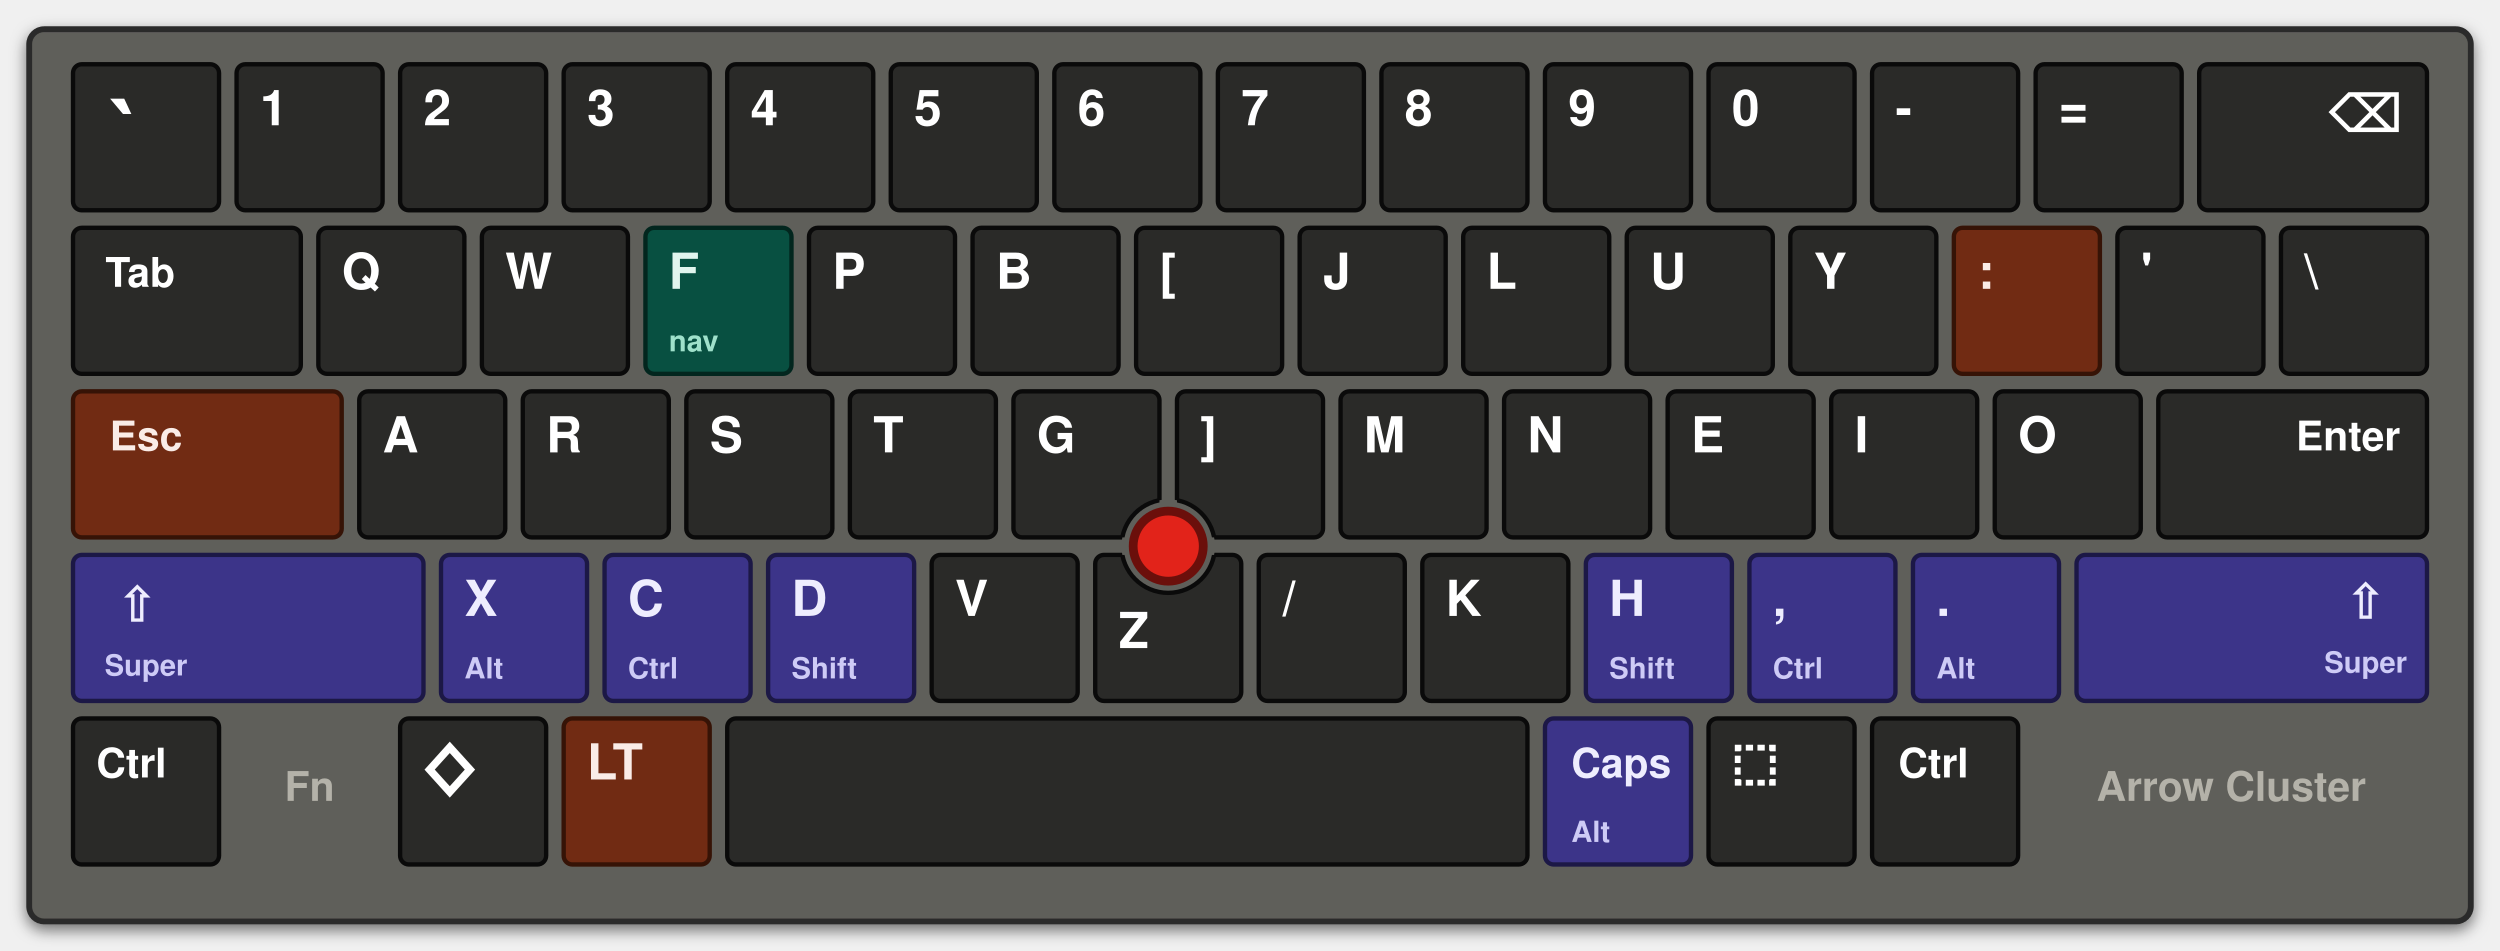
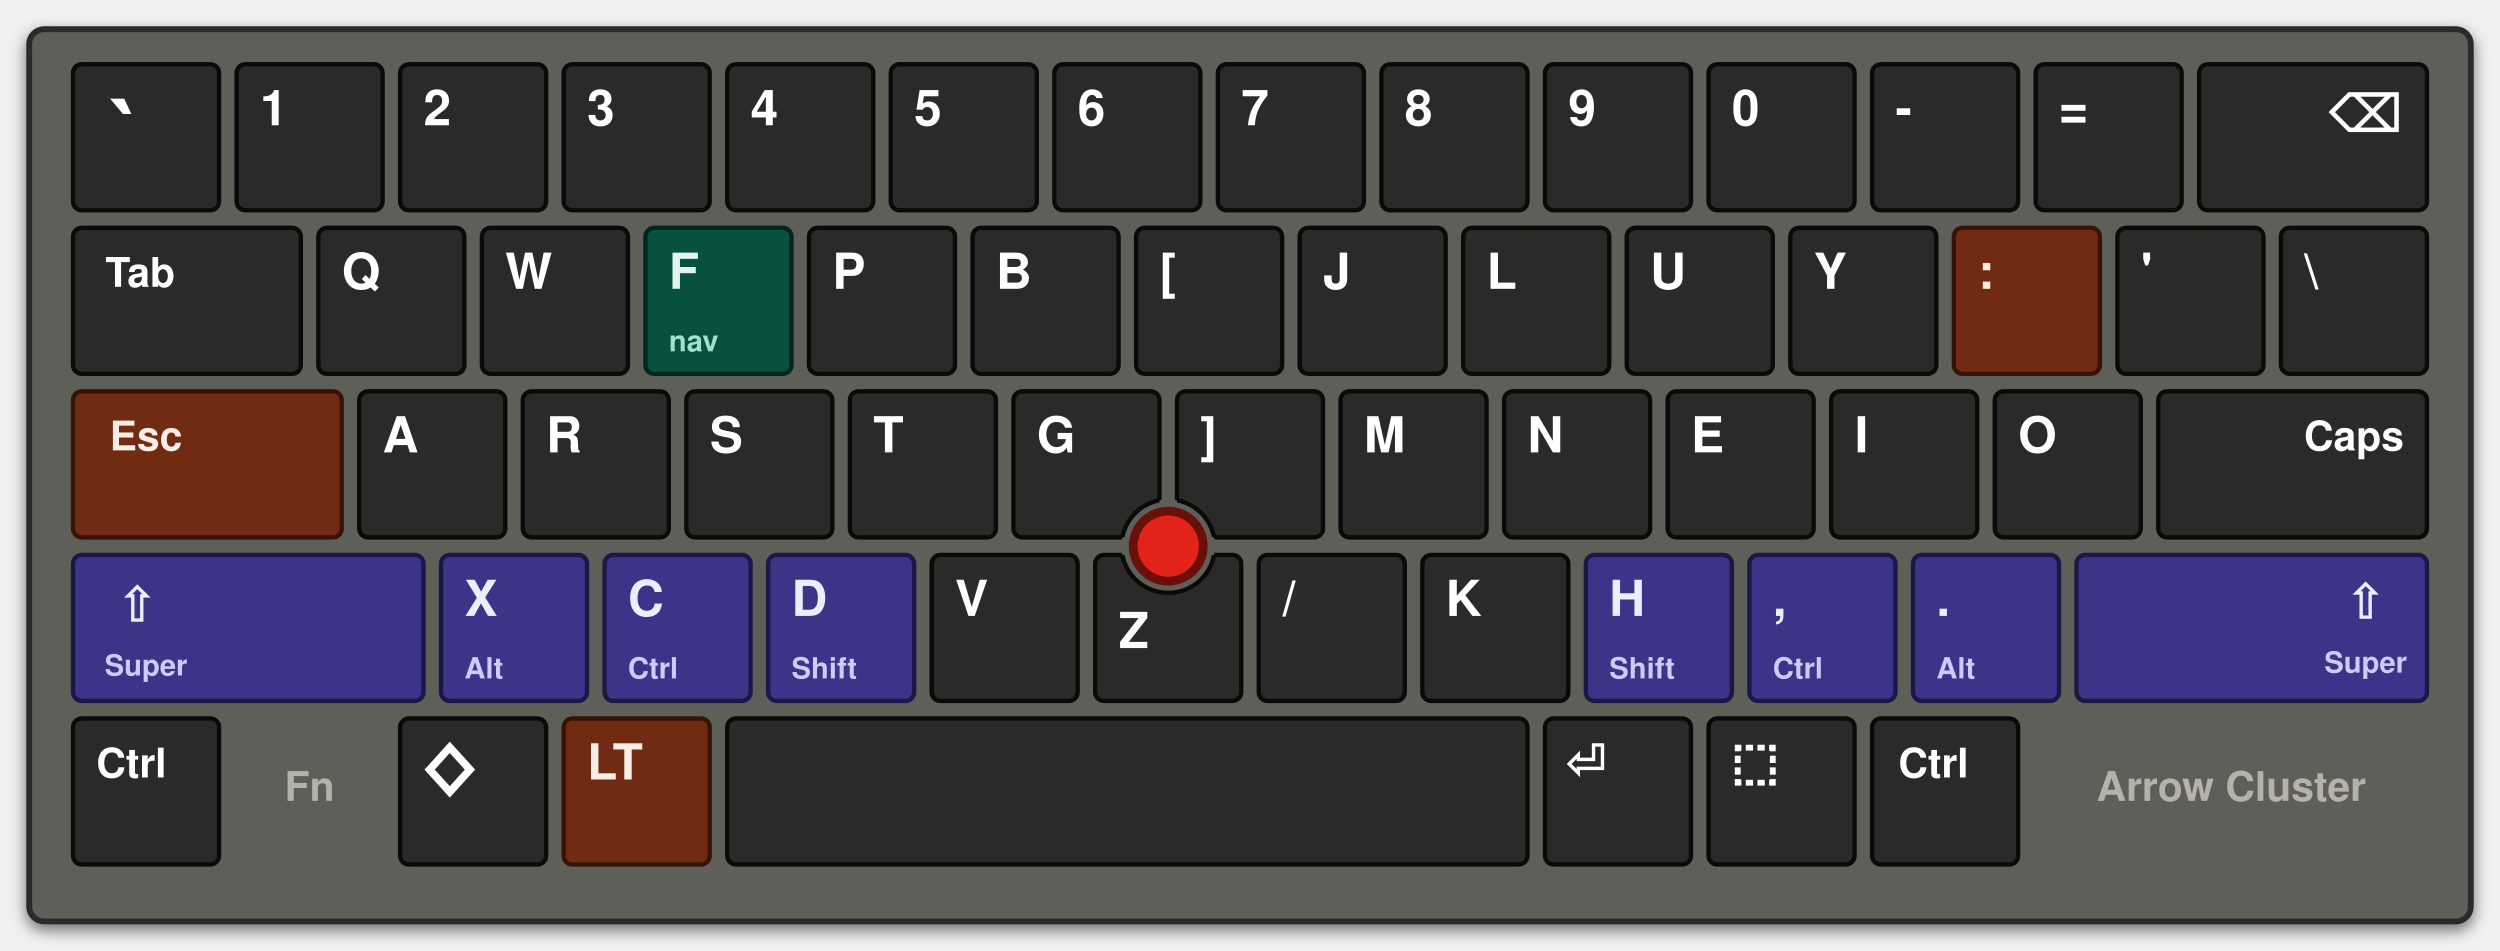
<svg xmlns="http://www.w3.org/2000/svg" width="856" height="325.5" viewBox="0 3 856 325.5">
  <style>text{font-family:-apple-system,"Segoe UI",Helvetica,Arial,"DejaVu Sans",sans-serif;text-anchor:middle;dominant-baseline:central;font-weight:600}
.kb{fill:#5F5E5A;stroke:#2C2C2A;stroke-width:2}.tp{fill:#E2231A;stroke:#6B0F0B;stroke-width:3}
rect{stroke-width:1.5}.t{font-size:17px}.tl{font-size:14px}.s{font-size:10px}.ft{font-size:11px}
.n rect,.blank rect{fill:#2A2A28;stroke:#0A0A0A}.cut{fill:none;stroke:#0A0A0A;stroke-width:1.5}.n .t,.n .tl,.n .ft{fill:#FFFFFF}.n .s{fill:#D3D1C7}
.dim rect{fill:none;stroke:none}.dim text{fill:#B4B2A9}.ac{font-size:14px;fill:#B4B2A9}
.mod rect{fill:#3C3489;stroke:#1C1846}.mod .t,.mod .tl,.mod .ft{fill:#EEEDFE}.mod .s{fill:#CECBF6}
.nav rect{fill:#085041;stroke:#02261E}.nav .t,.nav .tl,.nav .ft{fill:#E1F5EE}.nav .s{fill:#9FE1CB}
.ch rect{fill:#712B13;stroke:#361306}.ch .t,.ch .tl,.ch .ft{fill:#FAECE7}.ch .s{fill:#F5C4B3}
.sw rect{fill:#712B13;stroke:#361306}.sw .t,.sw .tl,.sw .ft{fill:#FAECE7}.sw .s{fill:#F5C4B3}
.held rect{fill:#5DCAA5;stroke:#1D7A5C}.held text{fill:#04342C}.l{text-anchor:start}.bt{font-size:30px;stroke:#FFFFFF;stroke-width:0.75}.ps{fill:none;stroke:#FFFFFF;stroke-width:2;stroke-dasharray:2.5 1.5;stroke-dashoffset:1.25}.sup{font-size:24px;stroke:#FFFFFF;stroke-width:1.8}.bs{font-size:18px}</style>
  <defs>
    <filter id="shadow" x="-2%" y="-5%" width="104%" height="112%">
      <feDropShadow dx="0" dy="2" stdDeviation="2.5" flood-color="#000000" flood-opacity="0.55" />
    </filter>
    <mask id="tpcut">
      <rect width="856.0" height="324" fill="white" />
      <circle cx="400" cy="190" r="16" fill="black" />
    </mask>
    <clipPath id="tpkeys">
      <rect x="347" y="137" width="50" height="50" rx="3" />
      <rect x="403" y="137" width="50" height="50" rx="3" />
      <rect x="375" y="193" width="50" height="50" rx="3" />
    </clipPath>
  </defs>
  <rect class="kb" x="10" y="13" width="836" height="305.5" rx="5.1" filter="url(#shadow)" />
  <g class="n">
    <rect x="25" y="25" width="50" height="50" rx="3" />
    <text class="t l bt" x="38" y="53">`</text>
  </g>
  <g class="n">
    <rect x="81" y="25" width="50" height="50" rx="3" />
    <text class="t l" x="89" y="42">1</text>
  </g>
  <g class="n">
    <rect x="137" y="25" width="50" height="50" rx="3" />
    <text class="t l" x="145" y="42">2</text>
  </g>
  <g class="n">
    <rect x="193" y="25" width="50" height="50" rx="3" />
    <text class="t l" x="201" y="42">3</text>
  </g>
  <g class="n">
    <rect x="249" y="25" width="50" height="50" rx="3" />
    <text class="t l" x="257" y="42">4</text>
  </g>
  <g class="n">
    <rect x="305" y="25" width="50" height="50" rx="3" />
    <text class="t l" x="313" y="42">5</text>
  </g>
  <g class="n">
    <rect x="361" y="25" width="50" height="50" rx="3" />
    <text class="t l" x="369" y="42">6</text>
  </g>
  <g class="n">
    <rect x="417" y="25" width="50" height="50" rx="3" />
    <text class="t l" x="425" y="42">7</text>
  </g>
  <g class="n">
    <rect x="473" y="25" width="50" height="50" rx="3" />
    <text class="t l" x="481" y="42">8</text>
  </g>
  <g class="n">
    <rect x="529" y="25" width="50" height="50" rx="3" />
    <text class="t l" x="537" y="42">9</text>
  </g>
  <g class="n">
    <rect x="585" y="25" width="50" height="50" rx="3" />
    <text class="t l" x="593" y="42">0</text>
  </g>
  <g class="n">
    <rect x="641" y="25" width="50" height="50" rx="3" />
    <text class="t l" x="649" y="42">-</text>
  </g>
  <g class="n">
    <rect x="697" y="25" width="50" height="50" rx="3" />
    <text class="t l" x="705" y="42">=</text>
  </g>
  <g class="n">
    <rect x="753" y="25" width="78" height="50" rx="3" />
    <text class="t bs" x="810" y="42">⌫</text>
  </g>
  <g class="n">
    <rect x="25" y="81" width="78" height="50" rx="3" />
    <text class="tl" x="48" y="98">Tab</text>
  </g>
  <g class="n">
    <rect x="109" y="81" width="50" height="50" rx="3" />
    <text class="t l" x="117" y="98">Q</text>
  </g>
  <g class="n">
    <rect x="165" y="81" width="50" height="50" rx="3" />
    <text class="t l" x="173" y="98">W</text>
  </g>
  <g class="nav">
    <rect x="221" y="81" width="50" height="50" rx="3" />
    <text class="t l" x="229" y="98">F</text>
    <text class="s l" x="229" y="121">nav</text>
  </g>
  <g class="n">
    <rect x="277" y="81" width="50" height="50" rx="3" />
    <text class="t l" x="285" y="98">P</text>
  </g>
  <g class="n">
    <rect x="333" y="81" width="50" height="50" rx="3" />
    <text class="t l" x="341" y="98">B</text>
  </g>
  <g class="n">
    <rect x="389" y="81" width="50" height="50" rx="3" />
    <text class="t l" x="397" y="98">[</text>
  </g>
  <g class="n">
    <rect x="445" y="81" width="50" height="50" rx="3" />
    <text class="t l" x="453" y="98">J</text>
  </g>
  <g class="n">
    <rect x="501" y="81" width="50" height="50" rx="3" />
    <text class="t l" x="509" y="98">L</text>
  </g>
  <g class="n">
    <rect x="557" y="81" width="50" height="50" rx="3" />
    <text class="t l" x="565" y="98">U</text>
  </g>
  <g class="n">
    <rect x="613" y="81" width="50" height="50" rx="3" />
    <text class="t l" x="621" y="98">Y</text>
  </g>
  <g class="ch">
    <rect x="669" y="81" width="50" height="50" rx="3" />
    <text class="t l" x="677" y="98">:</text>
  </g>
  <g class="n">
    <rect x="725" y="81" width="50" height="50" rx="3" />
    <text class="t l" x="733" y="98">'</text>
  </g>
  <g class="n">
    <rect x="781" y="81" width="50" height="50" rx="3" />
    <text class="t l" x="789" y="98">\</text>
  </g>
  <g class="ch">
    <rect x="25" y="137" width="92" height="50" rx="3" />
    <text class="tl" x="50" y="154">Esc</text>
  </g>
  <g class="n">
    <rect x="123" y="137" width="50" height="50" rx="3" />
    <text class="t l" x="131" y="154">A</text>
  </g>
  <g class="n">
    <rect x="179" y="137" width="50" height="50" rx="3" />
    <text class="t l" x="187" y="154">R</text>
  </g>
  <g class="n">
    <rect x="235" y="137" width="50" height="50" rx="3" />
    <text class="t l" x="243" y="154">S</text>
  </g>
  <g class="n">
    <rect x="291" y="137" width="50" height="50" rx="3" />
    <text class="t l" x="299" y="154">T</text>
  </g>
  <g class="n" mask="url(#tpcut)">
    <rect x="347" y="137" width="50" height="50" rx="3" />
    <text class="t l" x="355" y="154">G</text>
  </g>
  <g class="n" mask="url(#tpcut)">
    <rect x="403" y="137" width="50" height="50" rx="3" />
    <text class="t l" x="411" y="154">]</text>
  </g>
  <g class="n">
    <rect x="459" y="137" width="50" height="50" rx="3" />
    <text class="t l" x="467" y="154">M</text>
  </g>
  <g class="n">
    <rect x="515" y="137" width="50" height="50" rx="3" />
    <text class="t l" x="523" y="154">N</text>
  </g>
  <g class="n">
    <rect x="571" y="137" width="50" height="50" rx="3" />
    <text class="t l" x="579" y="154">E</text>
  </g>
  <g class="n">
    <rect x="627" y="137" width="50" height="50" rx="3" />
    <text class="t l" x="635" y="154">I</text>
  </g>
  <g class="n">
    <rect x="683" y="137" width="50" height="50" rx="3" />
    <text class="t l" x="691" y="154">O</text>
  </g>
  <g class="n">
    <rect x="739" y="137" width="92" height="50" rx="3" />
-     <text class="tl" x="804" y="154">Enter</text>
+     <text class="tl" x="806" y="154">Caps</text>
  </g>
  <g class="mod">
    <rect x="25" y="193" width="120" height="50" rx="3" />
    <text class="t" x="47" y="210">⇧</text>
    <text class="s" x="50" y="232">Super</text>
  </g>
  <g class="mod">
    <rect x="151" y="193" width="50" height="50" rx="3" />
    <text class="t l" x="159" y="210">X</text>
    <text class="s l" x="159" y="233">Alt</text>
  </g>
  <g class="mod">
    <rect x="207" y="193" width="50" height="50" rx="3" />
    <text class="t l" x="215" y="210">C</text>
    <text class="s l" x="215" y="233">Ctrl</text>
  </g>
  <g class="mod">
    <rect x="263" y="193" width="50" height="50" rx="3" />
    <text class="t l" x="271" y="210">D</text>
    <text class="s l" x="271" y="233">Shift</text>
  </g>
  <g class="n">
    <rect x="319" y="193" width="50" height="50" rx="3" />
    <text class="t l" x="327" y="210">V</text>
  </g>
  <g class="n" mask="url(#tpcut)">
    <rect x="375" y="193" width="50" height="50" rx="3" />
    <text class="t l" x="383" y="221">Z</text>
  </g>
  <g class="n">
    <rect x="431" y="193" width="50" height="50" rx="3" />
    <text class="t l" x="439" y="210">/</text>
  </g>
  <g class="n">
    <rect x="487" y="193" width="50" height="50" rx="3" />
    <text class="t l" x="495" y="210">K</text>
  </g>
  <g class="mod">
    <rect x="543" y="193" width="50" height="50" rx="3" />
    <text class="t l" x="551" y="210">H</text>
    <text class="s l" x="551" y="233">Shift</text>
  </g>
  <g class="mod">
    <rect x="599" y="193" width="50" height="50" rx="3" />
    <text class="t l" x="607" y="210">,</text>
    <text class="s l" x="607" y="233">Ctrl</text>
  </g>
  <g class="mod">
    <rect x="655" y="193" width="50" height="50" rx="3" />
    <text class="t l" x="663" y="210">.</text>
    <text class="s l" x="663" y="233">Alt</text>
  </g>
  <g class="mod">
    <rect x="711" y="193" width="120" height="50" rx="3" />
    <text class="t" x="810" y="209">⇧</text>
    <text class="s" x="810" y="231">Super</text>
  </g>
  <g class="n">
    <rect x="25" y="249" width="50" height="50" rx="3" />
    <text class="tl" x="45" y="266">Ctrl</text>
  </g>
  <g class="dim">
    <rect x="81" y="249" width="50" height="50" rx="3" />
    <text class="tl" x="106" y="274">Fn</text>
  </g>
  <g class="n">
    <rect x="137" y="249" width="50" height="50" rx="3" />
    <text class="t sup l" x="142" y="269">◇</text>
  </g>
  <g class="sw">
    <rect x="193" y="249" width="50" height="50" rx="3" />
    <text class="t l" x="201" y="266">LT</text>
  </g>
  <g class="n">
    <rect x="249" y="249" width="274" height="50" rx="3" />
  </g>
-   <g class="mod">
+   <g class="n">
    <rect x="529" y="249" width="50" height="50" rx="3" />
-     <text class="tl l" x="538" y="266">Caps</text>
-     <text class="s l" x="538" y="289">Alt</text>
+     <text class="t l" x="536" y="264">⏎</text>
  </g>
  <g class="n">
    <rect x="585" y="249" width="50" height="50" rx="3" />
    <path class="ps" d="M595 259h12v12h-12Z" />
  </g>
  <g class="n">
    <rect x="641" y="249" width="50" height="50" rx="3" />
    <text class="tl l" x="650" y="266">Ctrl</text>
  </g>
  <text class="ac" x="764" y="274">Arrow Cluster</text>
  <circle class="cut" cx="400" cy="190" r="16" clip-path="url(#tpkeys)" />
  <circle class="tp" cx="400" cy="190" r="12" />
</svg>
